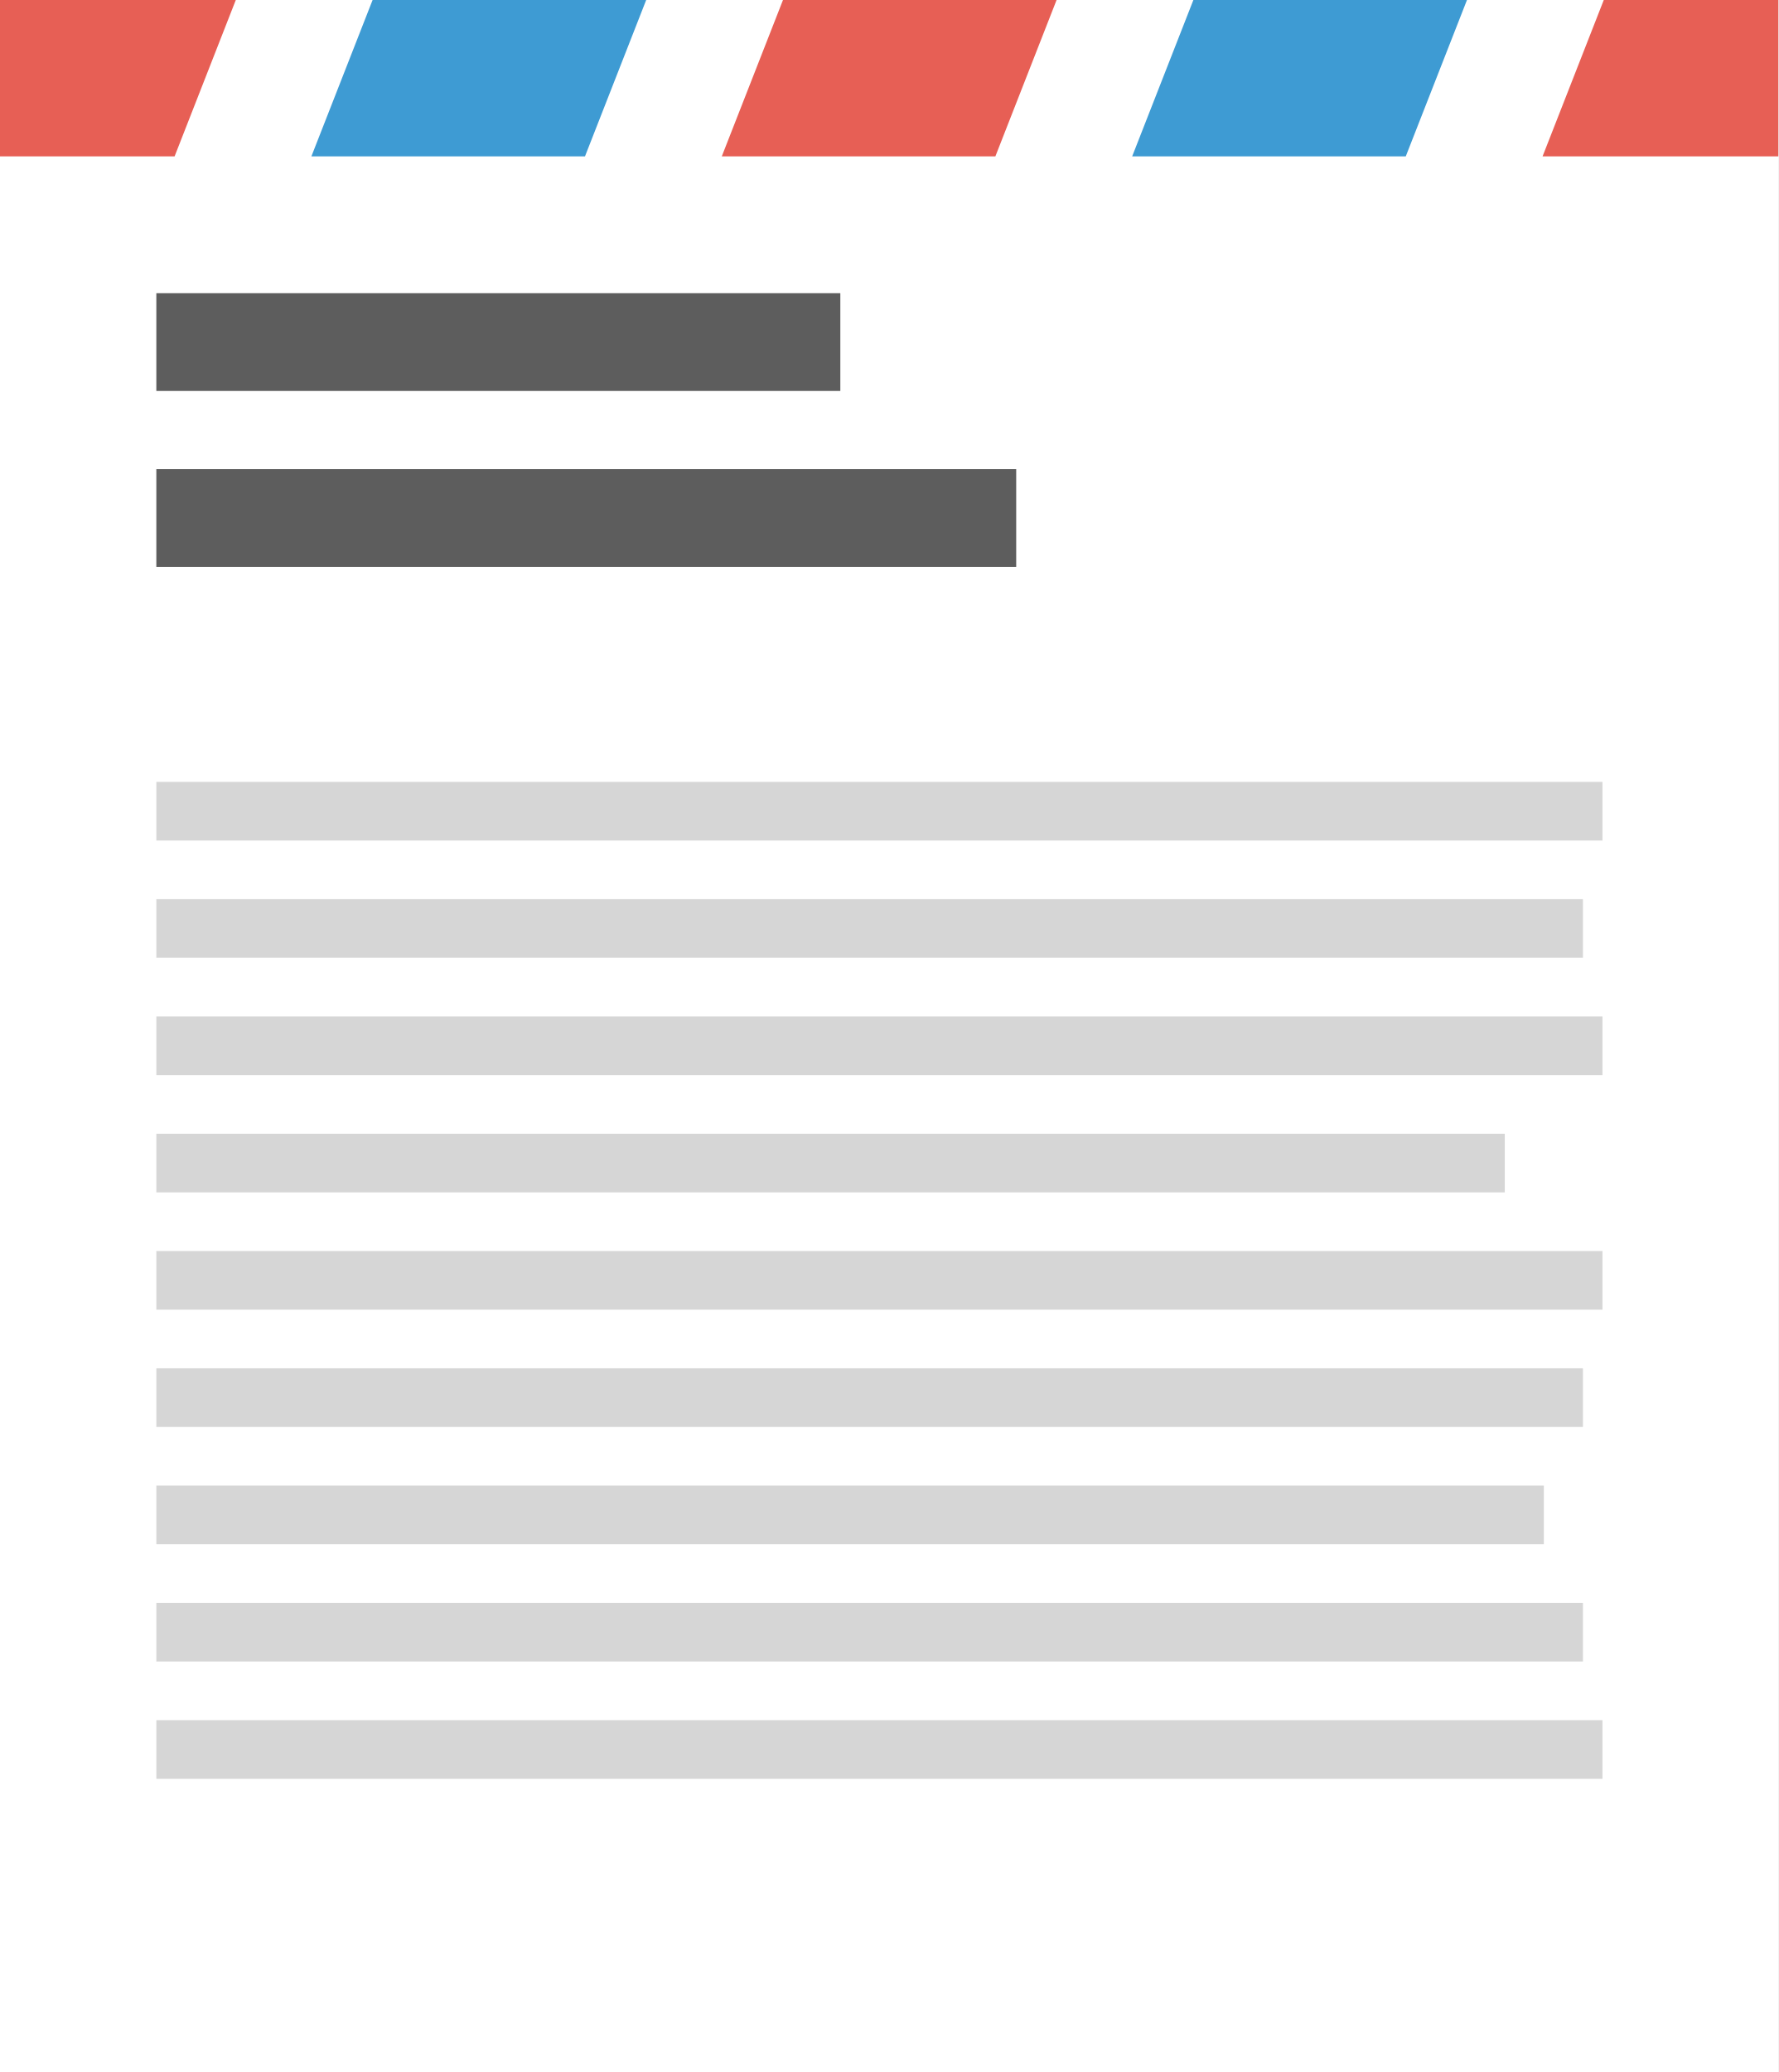
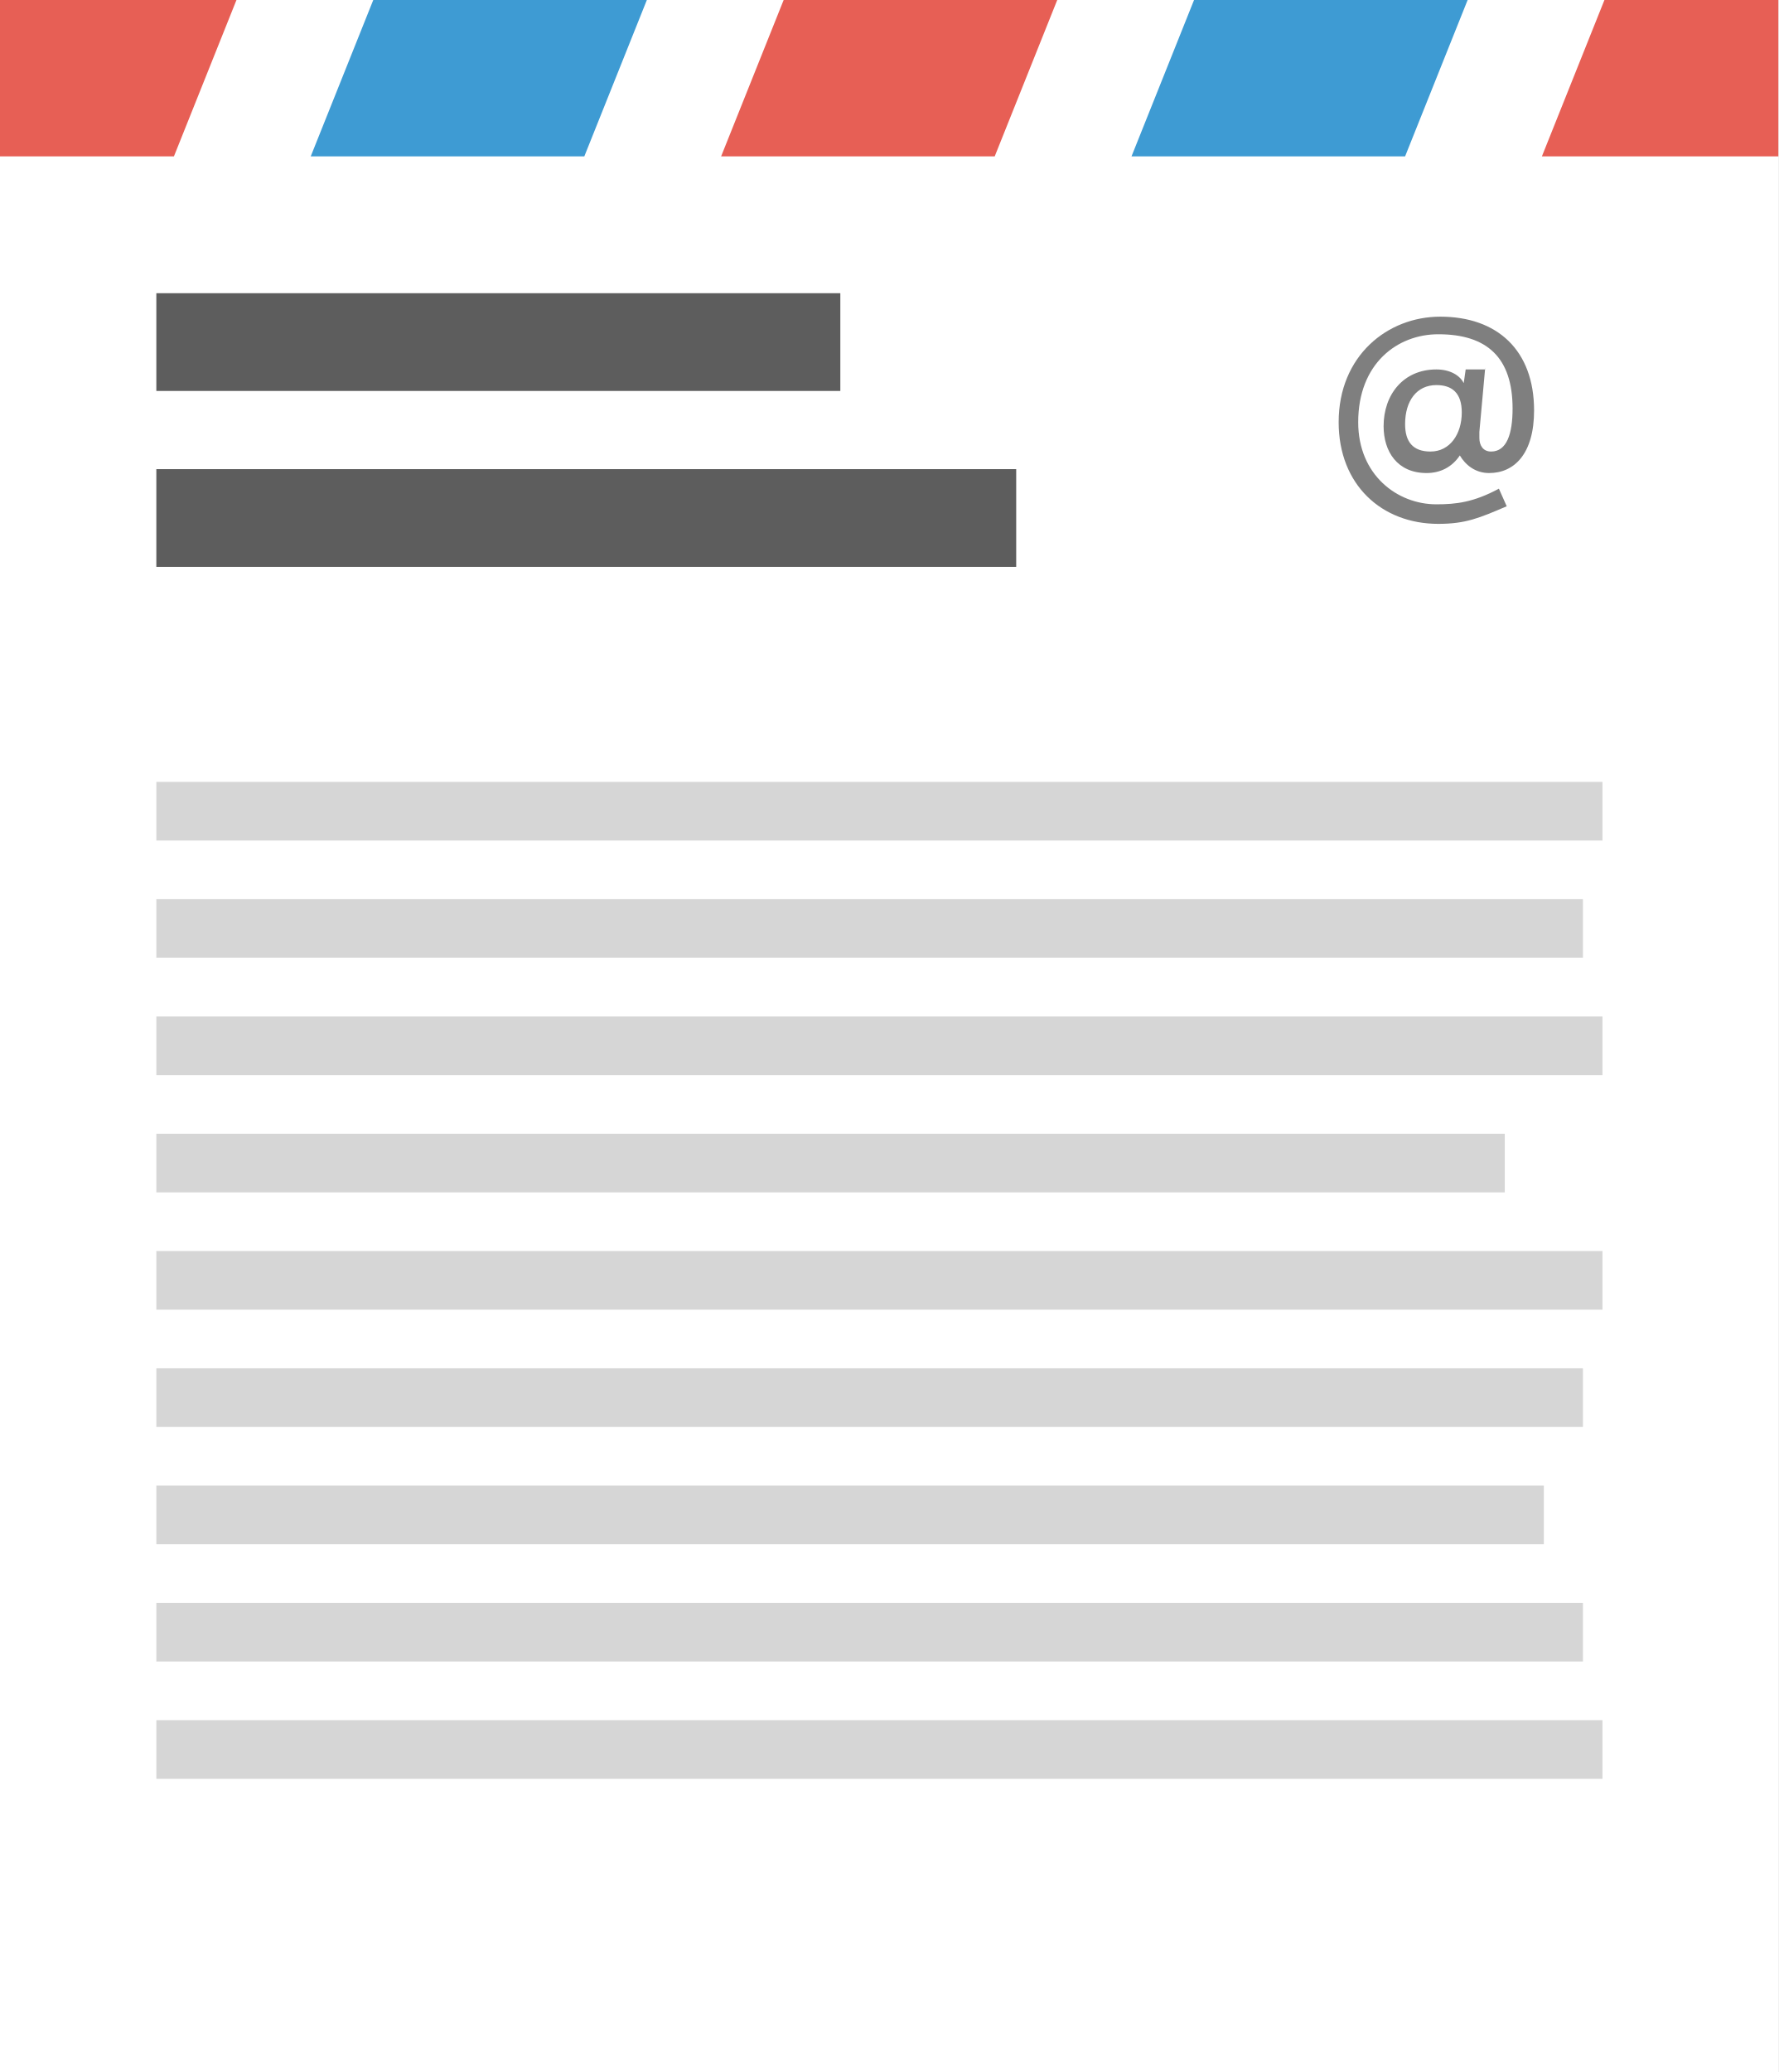
- <svg xmlns="http://www.w3.org/2000/svg" version="1.1" id="Layer_1" x="0px" y="0px" width="91px" height="106px" viewBox="0 0 91 106" enable-background="new 0 0 91 106" xml:space="preserve">
+ <svg xmlns="http://www.w3.org/2000/svg" version="1.1" id="Layer_1" x="0px" y="0px" viewBox="0 0 91 106" style="enable-background:new 0 0 91 106;" xml:space="preserve">
+   <style type="text/css">
+ 	.st0{fill:#FFFFFF;}
+ 	.st1{fill:#E75F55;}
+ 	.st2{fill:#3E9BD3;}
+ 	.st3{fill:#5D5D5D;}
+ 	.st4{opacity:0.25;fill:#5D5D5D;enable-background:new    ;}
+ 	.st5{opacity:0.5;}
+ </style>
  <g>
-     <rect fill="#FFFFFF" width="91" height="106" />
+     <rect class="st0" width="91" height="106" />
    <g>
-       <polygon fill="#E75F55" points="12.066,0 0,0 0,8 8.934,8   " />
-       <polygon fill="#3E9BD3" points="33.066,0 19.066,0 15.934,8 29.934,8   " />
-       <polygon fill="#E75F55" points="54.066,0 40.066,0 36.934,8 50.934,8   " />
-       <polygon fill="#3E9BD3" points="75.066,0 61.066,0 57.934,8 71.934,8   " />
-       <polygon fill="#E75F55" points="91,0 82.066,0 78.934,8 91,8   " />
+       <polygon class="st1" points="12.1,0 0,0 0,8 8.9,8   " />
+       <polygon class="st2" points="33.1,0 19.1,0 15.9,8 29.9,8   " />
+       <polygon class="st1" points="54.1,0 40.1,0 36.9,8 50.9,8   " />
+       <polygon class="st2" points="75.1,0 61.1,0 57.9,8 71.9,8   " />
+       <polygon class="st1" points="91,0 82.1,0 78.9,8 91,8   " />
    </g>
-     <rect x="8" y="15" fill="#5D5D5D" width="35" height="5" />
-     <rect x="8" y="24" fill="#5D5D5D" width="44" height="5" />
-     <rect x="8" y="40" opacity="0.25" fill="#5D5D5D" width="74" height="3" />
-     <rect x="8" y="46" opacity="0.25" fill="#5D5D5D" width="73" height="3" />
-     <rect x="8" y="52" opacity="0.25" fill="#5D5D5D" width="74" height="3" />
-     <rect x="8" y="58" opacity="0.25" fill="#5D5D5D" width="69" height="3" />
-     <rect x="8" y="64" opacity="0.25" fill="#5D5D5D" width="74" height="3" />
-     <rect x="8" y="70" opacity="0.25" fill="#5D5D5D" width="73" height="3" />
-     <rect x="8" y="76" opacity="0.25" fill="#5D5D5D" width="71" height="3" />
-     <rect x="8" y="82" opacity="0.25" fill="#5D5D5D" width="73" height="3" />
-     <rect x="8" y="88" opacity="0.25" fill="#5D5D5D" width="74" height="3" />
+     <rect x="8" y="15" class="st3" width="35" height="5" />
+     <rect x="8" y="24" class="st3" width="44" height="5" />
+     <rect x="8" y="40" class="st4" width="74" height="3" />
+     <rect x="8" y="46" class="st4" width="73" height="3" />
+     <rect x="8" y="52" class="st4" width="74" height="3" />
+     <rect x="8" y="58" class="st4" width="69" height="3" />
+     <rect x="8" y="64" class="st4" width="74" height="3" />
+     <rect x="8" y="70" class="st4" width="73" height="3" />
+     <rect x="8" y="76" class="st4" width="71" height="3" />
+     <rect x="8" y="82" class="st4" width="73" height="3" />
+     <rect x="8" y="88" class="st4" width="74" height="3" />
+   </g>
+   <g class="st5">
+     <path d="M76,18.8l-0.3,3.3c0,0.1,0,0.2,0,0.3c0,0.4,0.2,0.7,0.6,0.7c0.8,0,1.1-0.9,1.1-2.2c0-2.6-1.3-3.8-3.8-3.8   c-2.1,0-4.1,1.5-4.1,4.5c0,2.7,2,4.2,4,4.2c1,0,1.9-0.1,3.2-0.8l0.4,0.9c-1.4,0.6-2.1,0.9-3.5,0.9c-2.9,0-5.1-2-5.1-5.2   c0-3.4,2.5-5.4,5.2-5.4c2.9,0,4.8,1.7,4.8,4.8c0,2.2-1,3.2-2.3,3.2c-0.7,0-1.2-0.4-1.5-0.9c-0.4,0.6-1,0.9-1.7,0.9   c-1.5,0-2.2-1.1-2.2-2.4c0-1.6,1-2.9,2.7-2.9c0.7,0,1.2,0.3,1.4,0.7l0.1-0.7H76z M71.9,21.7c0,0.9,0.4,1.4,1.3,1.4   c1,0,1.6-0.9,1.6-2c0-1-0.5-1.4-1.3-1.4C72.5,19.7,71.9,20.5,71.9,21.7z" />
  </g>
</svg>
